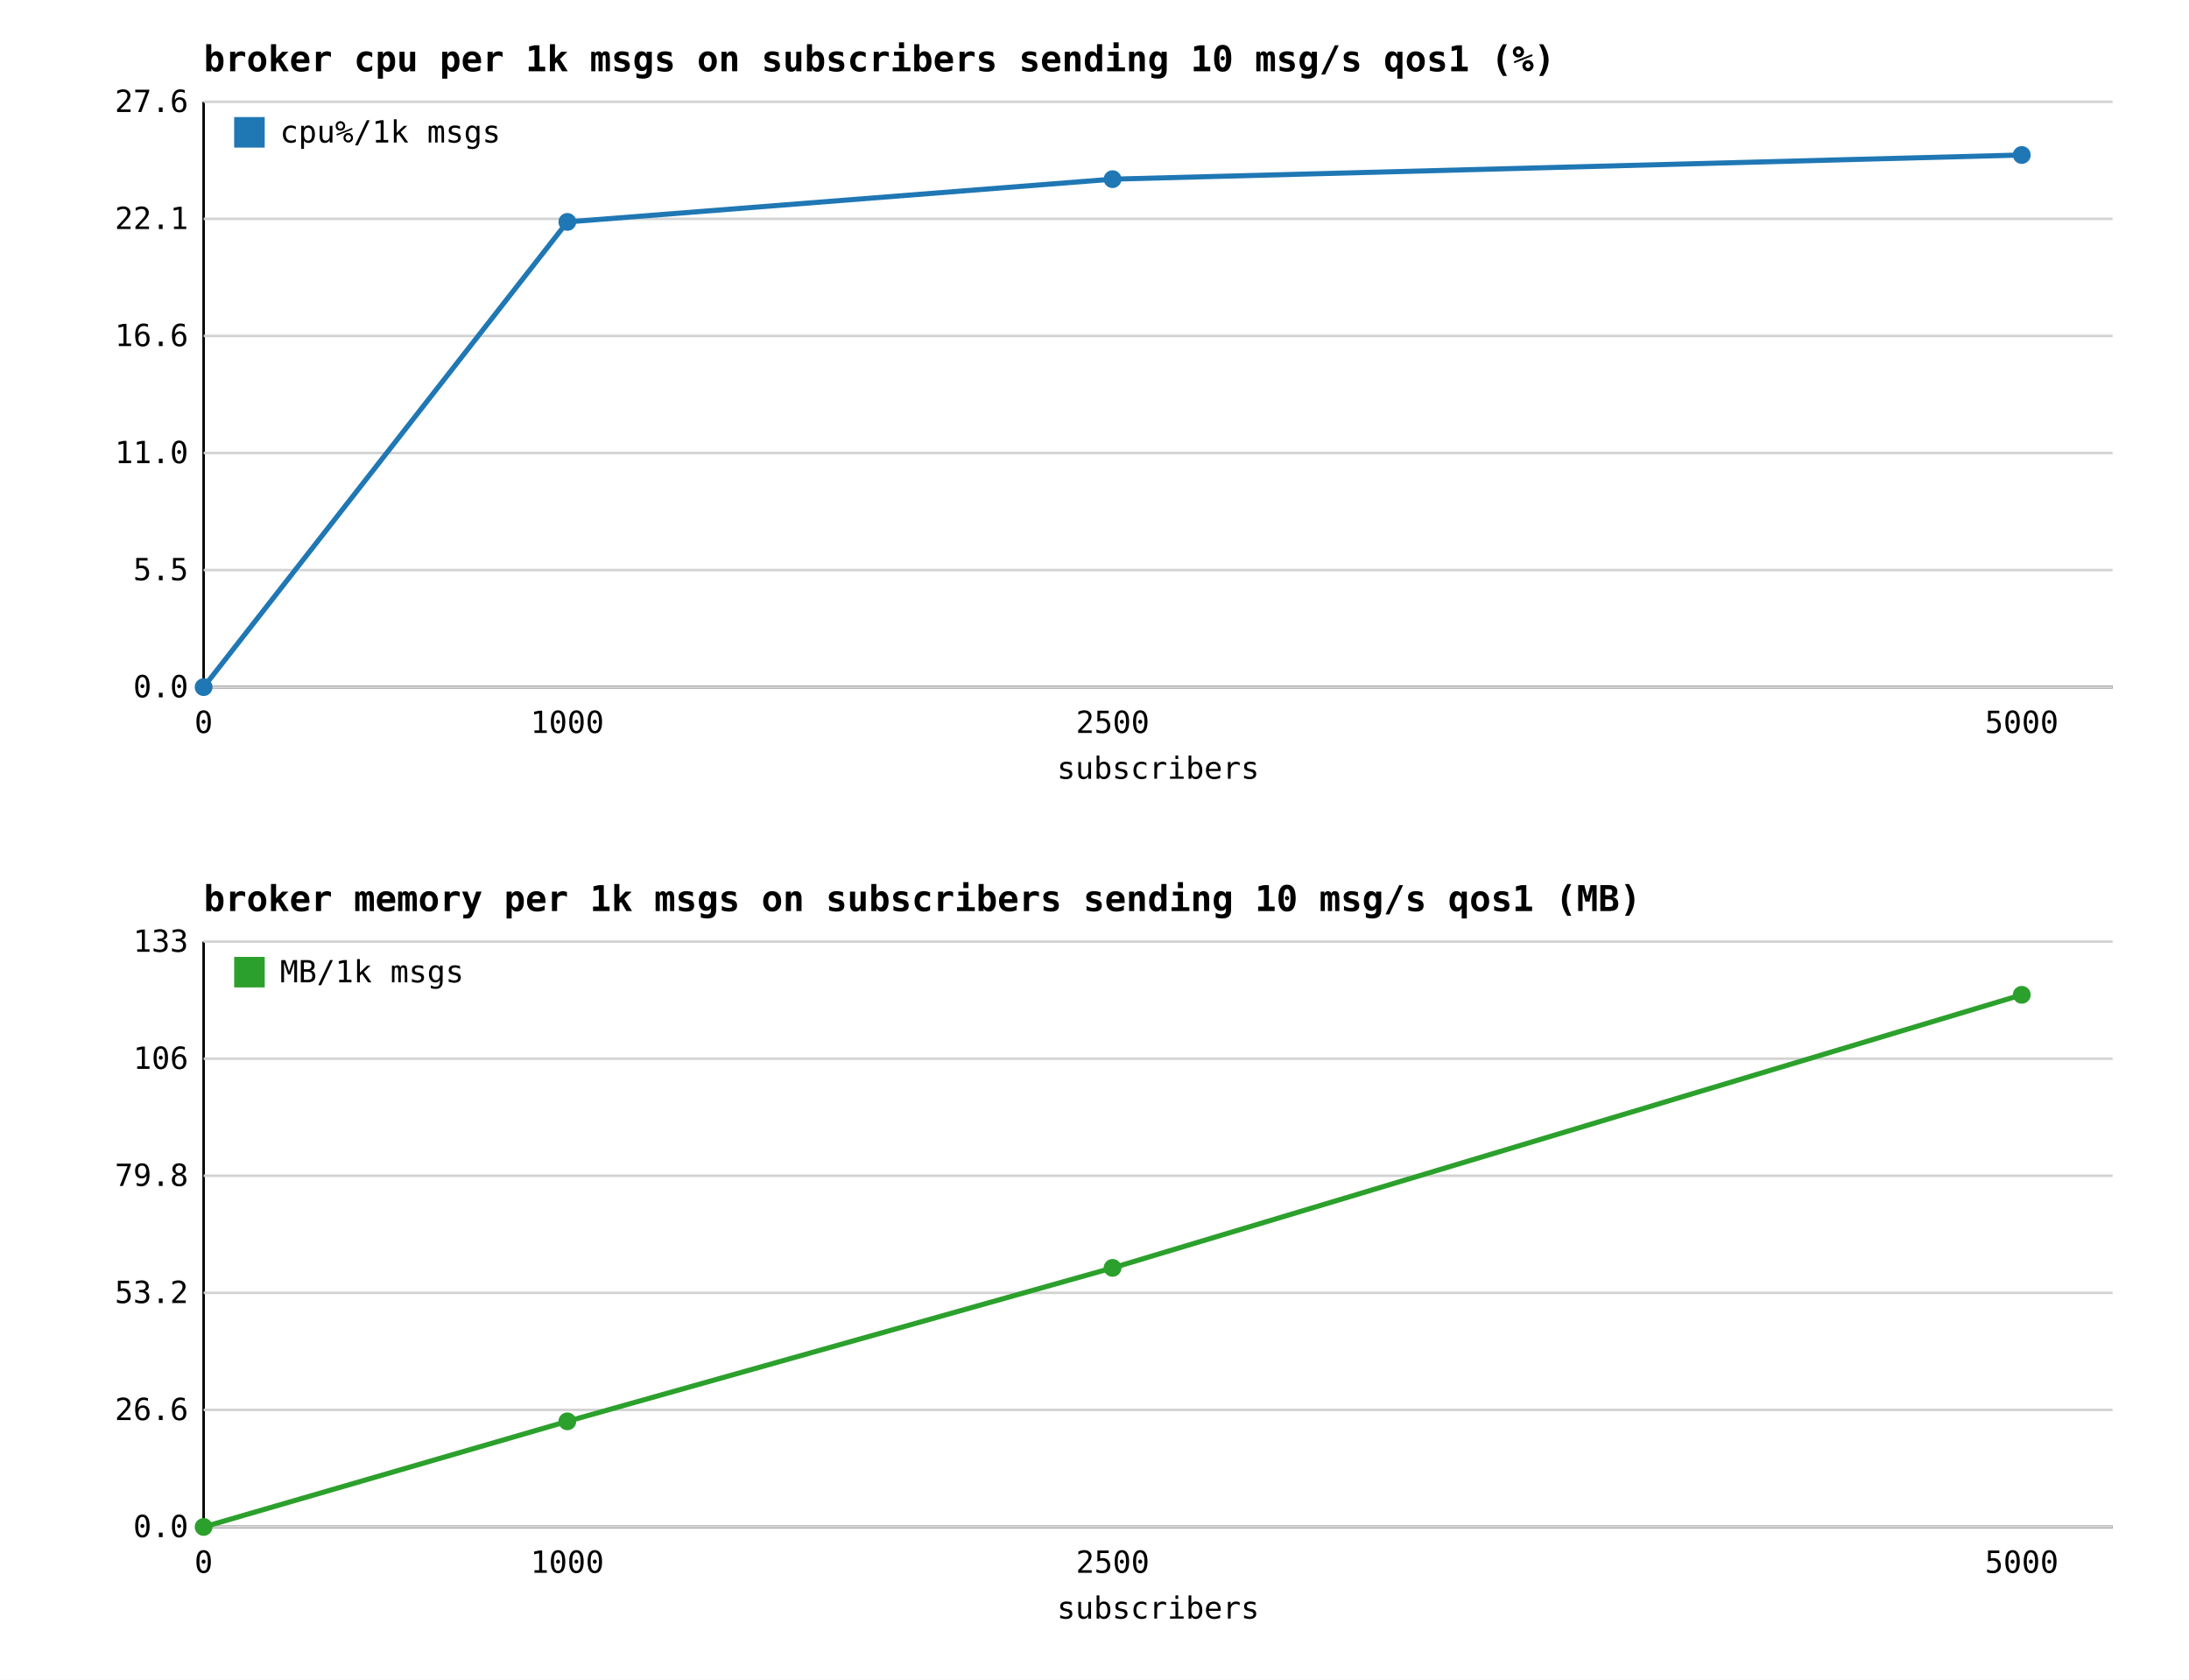
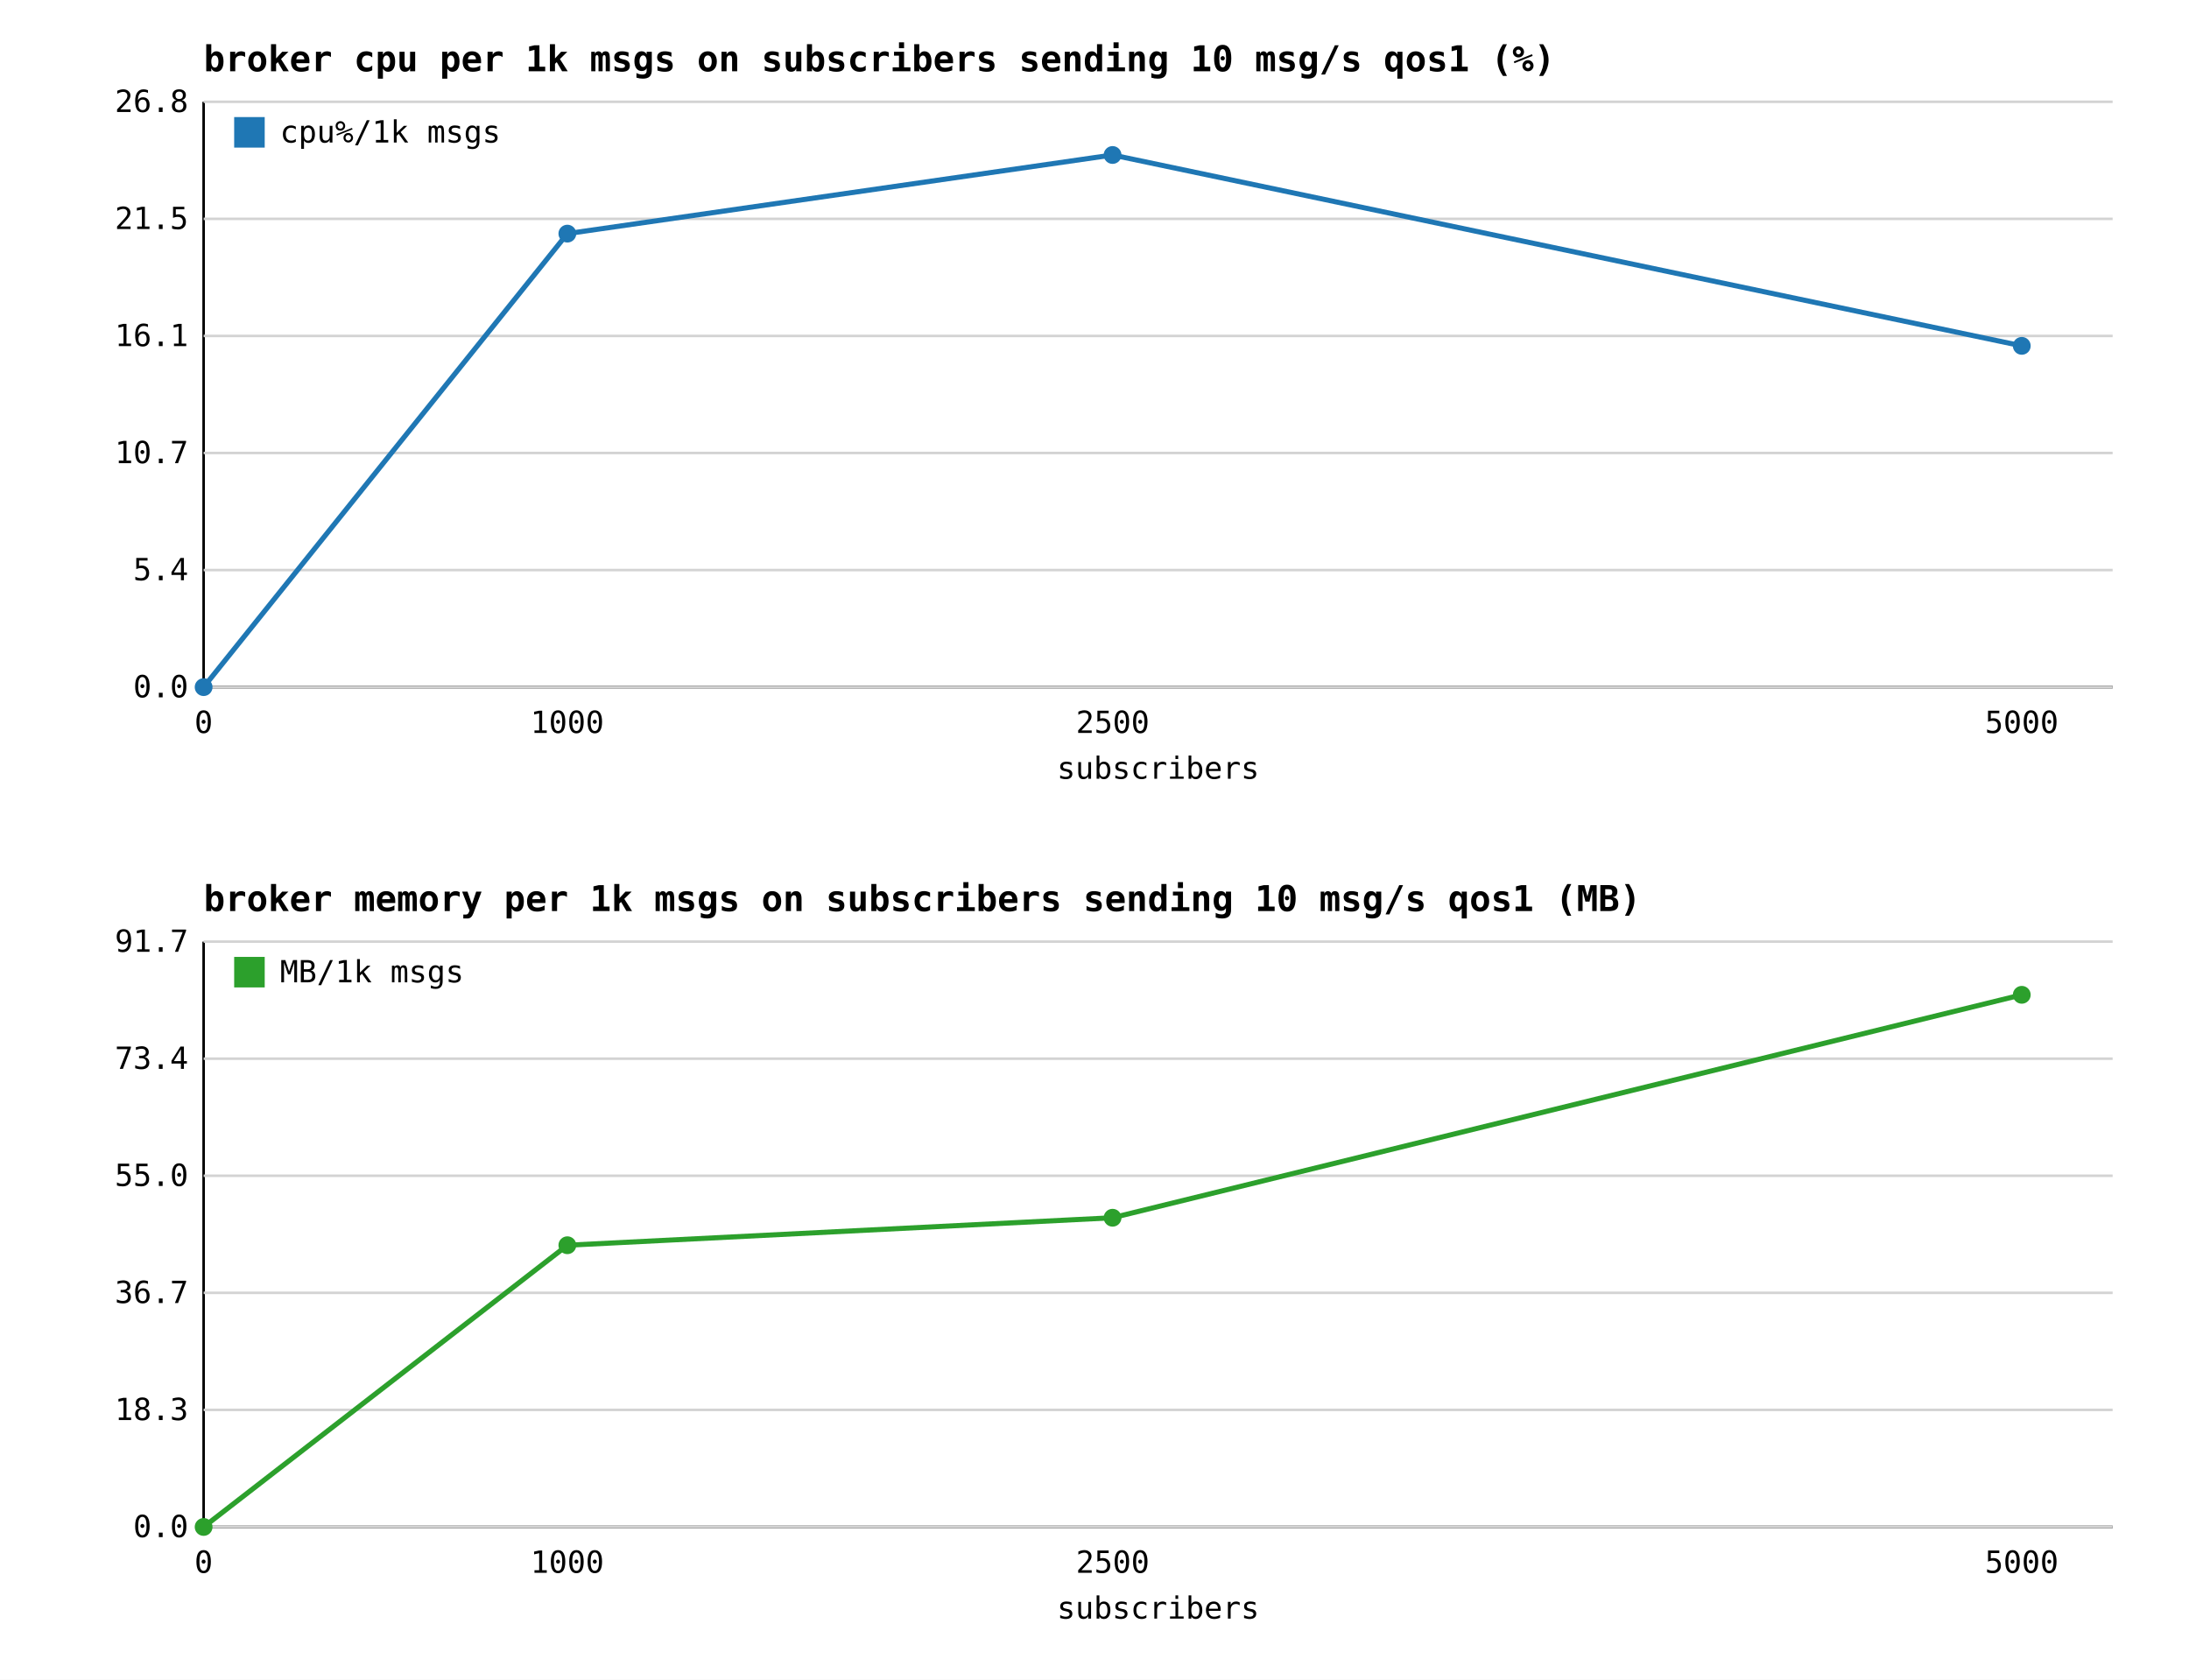
<svg xmlns="http://www.w3.org/2000/svg" width="860" height="660" viewBox="0 0 860 660" font-family="monospace" font-size="12">
  <rect width="860" height="660" fill="white" />
  <text x="80" y="28" font-size="14" font-weight="bold">broker cpu per 1k msgs on subscribers sending 10 msg/s qos1 (%)</text>
  <line x1="80" y1="270" x2="830" y2="270" stroke="black" />
  <line x1="80" y1="40" x2="80" y2="270" stroke="black" />
  <line x1="80" y1="270" x2="830" y2="270" stroke="lightgray" />
  <text x="74" y="274" text-anchor="end">0.0</text>
  <line x1="80" y1="224" x2="830" y2="224" stroke="lightgray" />
-   <text x="74" y="228" text-anchor="end">5.5</text>
+   <text x="74" y="228" text-anchor="end">5.4</text>
  <line x1="80" y1="178" x2="830" y2="178" stroke="lightgray" />
-   <text x="74" y="182" text-anchor="end">11.0</text>
+   <text x="74" y="182" text-anchor="end">10.7</text>
  <line x1="80" y1="132" x2="830" y2="132" stroke="lightgray" />
-   <text x="74" y="136" text-anchor="end">16.6</text>
+   <text x="74" y="136" text-anchor="end">16.1</text>
  <line x1="80" y1="86" x2="830" y2="86" stroke="lightgray" />
-   <text x="74" y="90" text-anchor="end">22.1</text>
+   <text x="74" y="90" text-anchor="end">21.5</text>
  <line x1="80" y1="40" x2="830" y2="40" stroke="lightgray" />
-   <text x="74" y="44" text-anchor="end">27.6</text>
+   <text x="74" y="44" text-anchor="end">26.8</text>
  <text x="80" y="288" text-anchor="middle">0</text>
  <text x="222.857" y="288" text-anchor="middle">1000</text>
  <text x="437.143" y="288" text-anchor="middle">2500</text>
  <text x="794.286" y="288" text-anchor="middle">5000</text>
  <text x="455" y="306" text-anchor="middle">subscribers</text>
-   <polyline points="80.0,270.0 222.9,87.2 437.1,70.4 794.3,60.9" fill="none" stroke="#1f77b4" stroke-width="2" />
+   <polyline points="80.0,270.0 222.9,91.8 437.1,60.9 794.3,135.9" fill="none" stroke="#1f77b4" stroke-width="2" />
  <circle cx="80.0" cy="270.0" r="3.5" fill="#1f77b4" />
-   <circle cx="222.9" cy="87.2" r="3.5" fill="#1f77b4" />
-   <circle cx="437.1" cy="70.4" r="3.5" fill="#1f77b4" />
-   <circle cx="794.3" cy="60.9" r="3.5" fill="#1f77b4" />
+   <circle cx="222.9" cy="91.8" r="3.5" fill="#1f77b4" />
+   <circle cx="437.1" cy="60.9" r="3.5" fill="#1f77b4" />
+   <circle cx="794.3" cy="135.9" r="3.5" fill="#1f77b4" />
  <rect x="92" y="46" width="12" height="12" fill="#1f77b4" />
  <text x="110" y="56">cpu%/1k msgs</text>
  <text x="80" y="358" font-size="14" font-weight="bold">broker memory per 1k msgs on subscribers sending 10 msg/s qos1 (MB)</text>
  <line x1="80" y1="600" x2="830" y2="600" stroke="black" />
  <line x1="80" y1="370" x2="80" y2="600" stroke="black" />
  <line x1="80" y1="600" x2="830" y2="600" stroke="lightgray" />
  <text x="74" y="604" text-anchor="end">0.0</text>
  <line x1="80" y1="554" x2="830" y2="554" stroke="lightgray" />
-   <text x="74" y="558" text-anchor="end">26.6</text>
+   <text x="74" y="558" text-anchor="end">18.3</text>
  <line x1="80" y1="508" x2="830" y2="508" stroke="lightgray" />
-   <text x="74" y="512" text-anchor="end">53.2</text>
+   <text x="74" y="512" text-anchor="end">36.7</text>
  <line x1="80" y1="462" x2="830" y2="462" stroke="lightgray" />
-   <text x="74" y="466" text-anchor="end">79.8</text>
+   <text x="74" y="466" text-anchor="end">55.0</text>
  <line x1="80" y1="416" x2="830" y2="416" stroke="lightgray" />
-   <text x="74" y="420" text-anchor="end">106</text>
+   <text x="74" y="420" text-anchor="end">73.4</text>
  <line x1="80" y1="370" x2="830" y2="370" stroke="lightgray" />
-   <text x="74" y="374" text-anchor="end">133</text>
+   <text x="74" y="374" text-anchor="end">91.7</text>
  <text x="80" y="618" text-anchor="middle">0</text>
  <text x="222.857" y="618" text-anchor="middle">1000</text>
  <text x="437.143" y="618" text-anchor="middle">2500</text>
  <text x="794.286" y="618" text-anchor="middle">5000</text>
  <text x="455" y="636" text-anchor="middle">subscribers</text>
-   <polyline points="80.0,600.0 222.9,558.5 437.1,498.2 794.3,390.9" fill="none" stroke="#2ca02c" stroke-width="2" />
+   <polyline points="80.0,600.0 222.9,489.3 437.1,478.5 794.3,390.9" fill="none" stroke="#2ca02c" stroke-width="2" />
  <circle cx="80.0" cy="600.0" r="3.5" fill="#2ca02c" />
-   <circle cx="222.9" cy="558.5" r="3.5" fill="#2ca02c" />
-   <circle cx="437.1" cy="498.2" r="3.5" fill="#2ca02c" />
+   <circle cx="222.9" cy="489.3" r="3.5" fill="#2ca02c" />
+   <circle cx="437.1" cy="478.5" r="3.5" fill="#2ca02c" />
  <circle cx="794.3" cy="390.9" r="3.5" fill="#2ca02c" />
  <rect x="92" y="376" width="12" height="12" fill="#2ca02c" />
  <text x="110" y="386">MB/1k msgs</text>
</svg>
